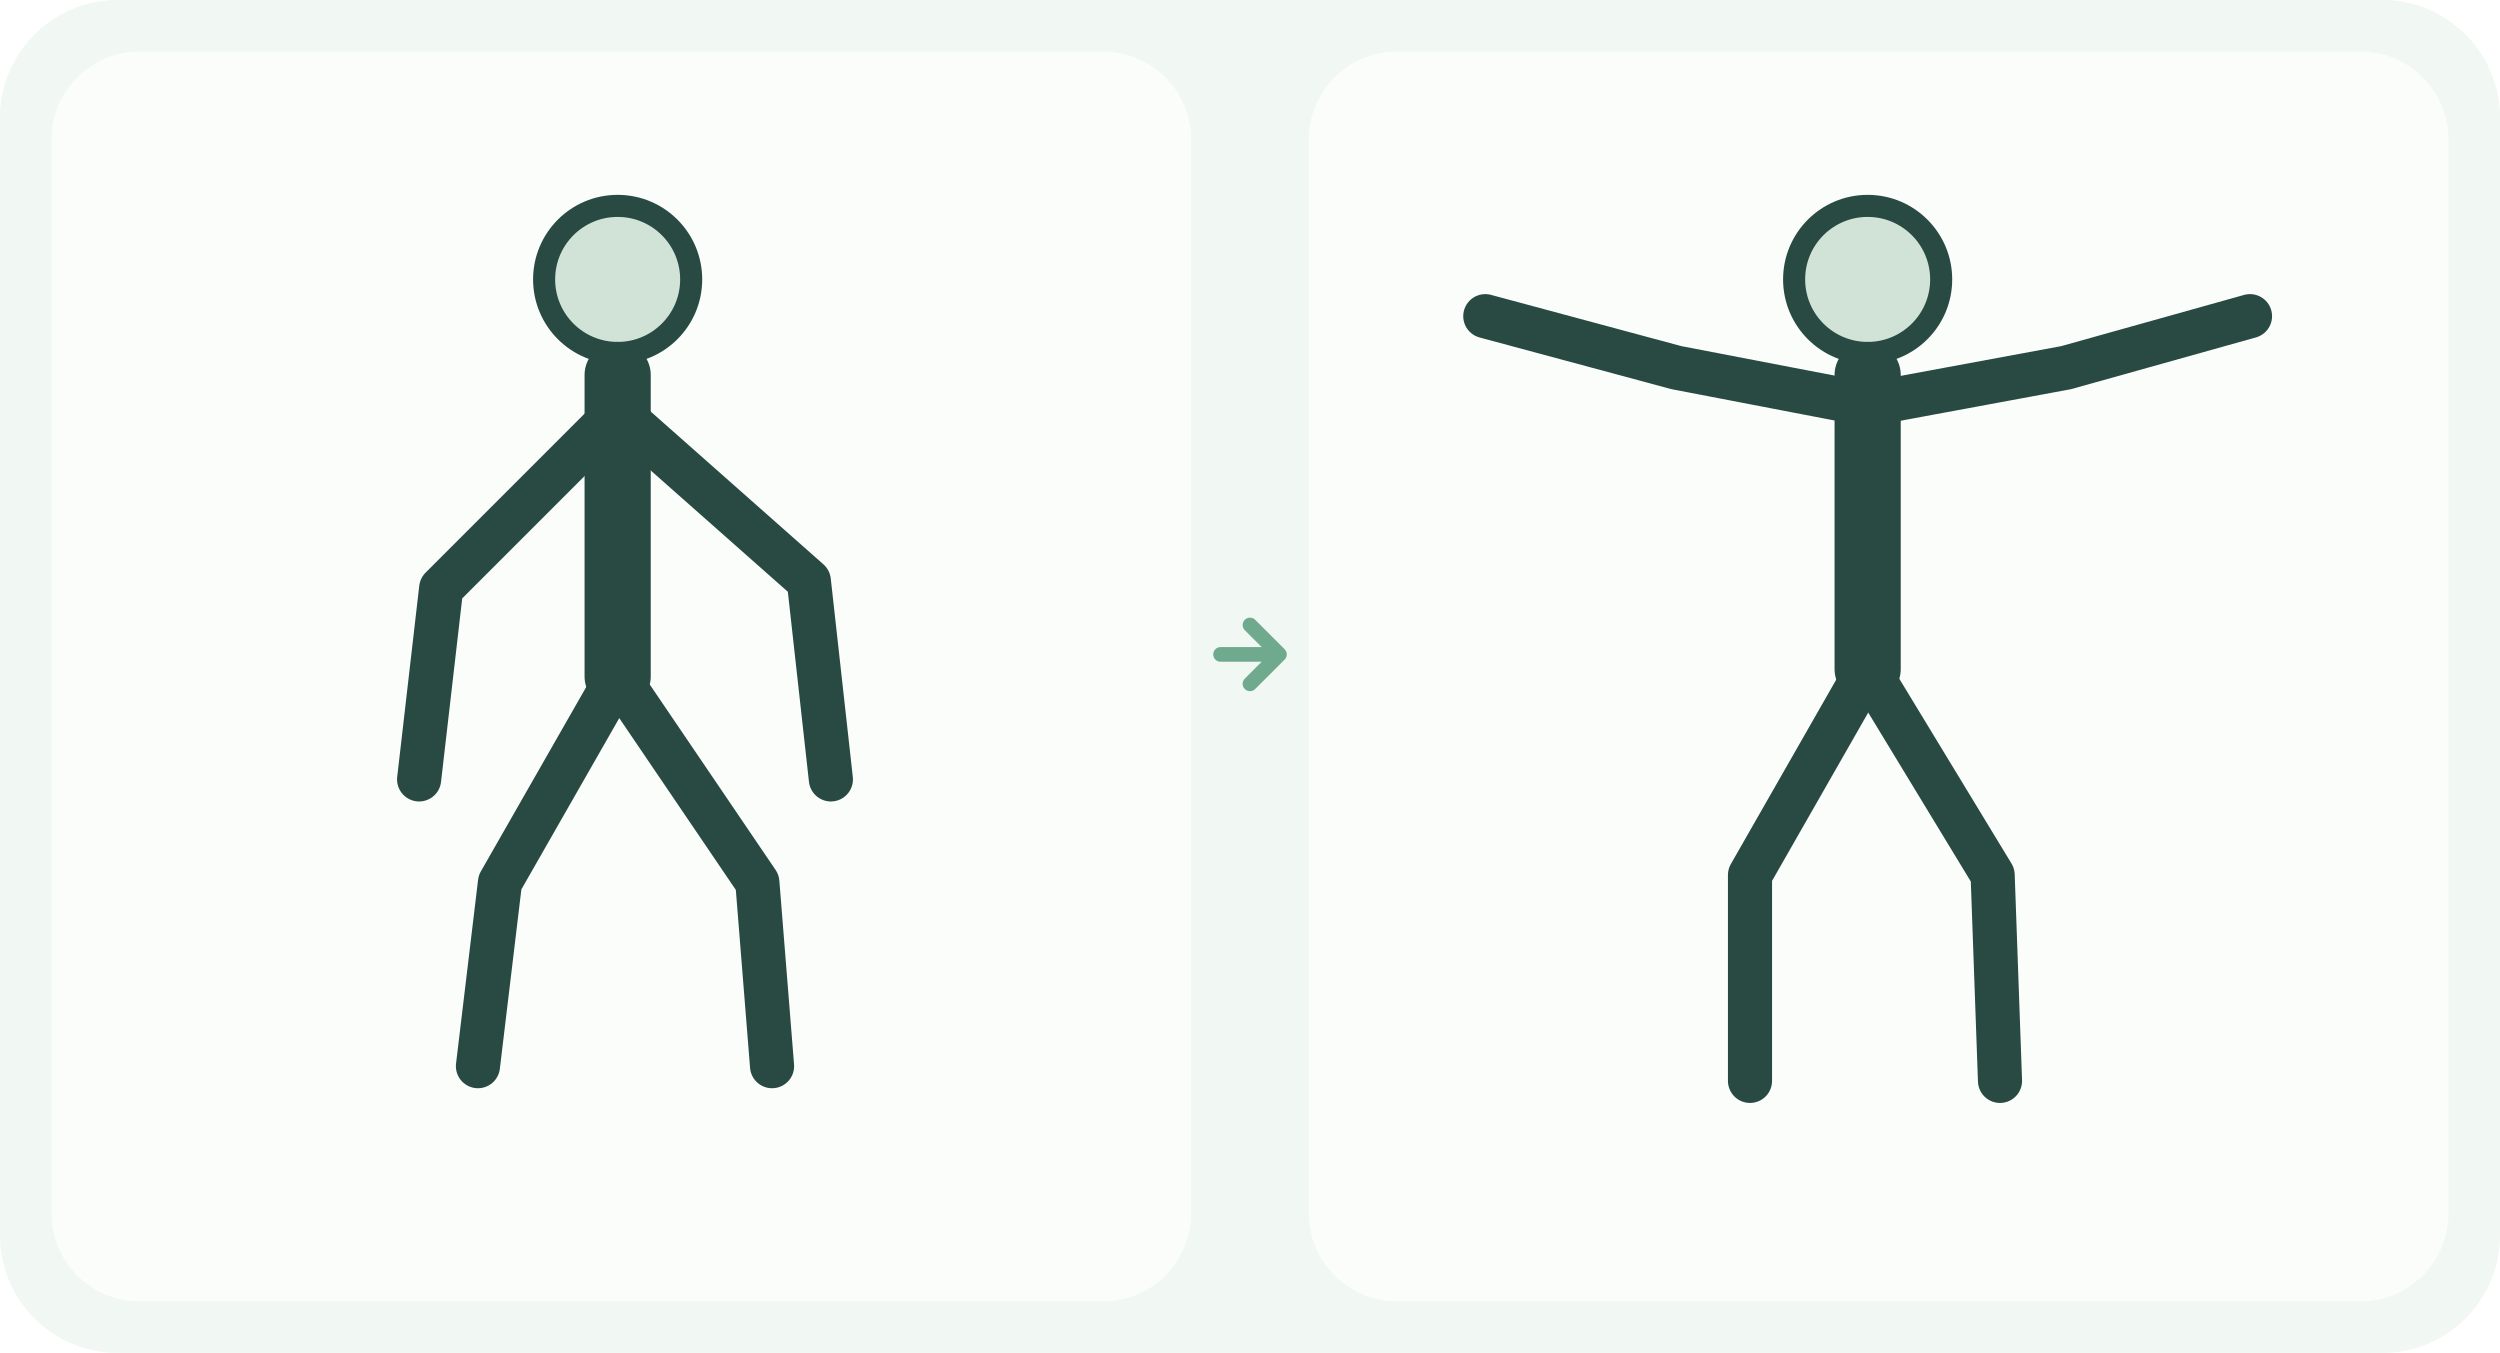
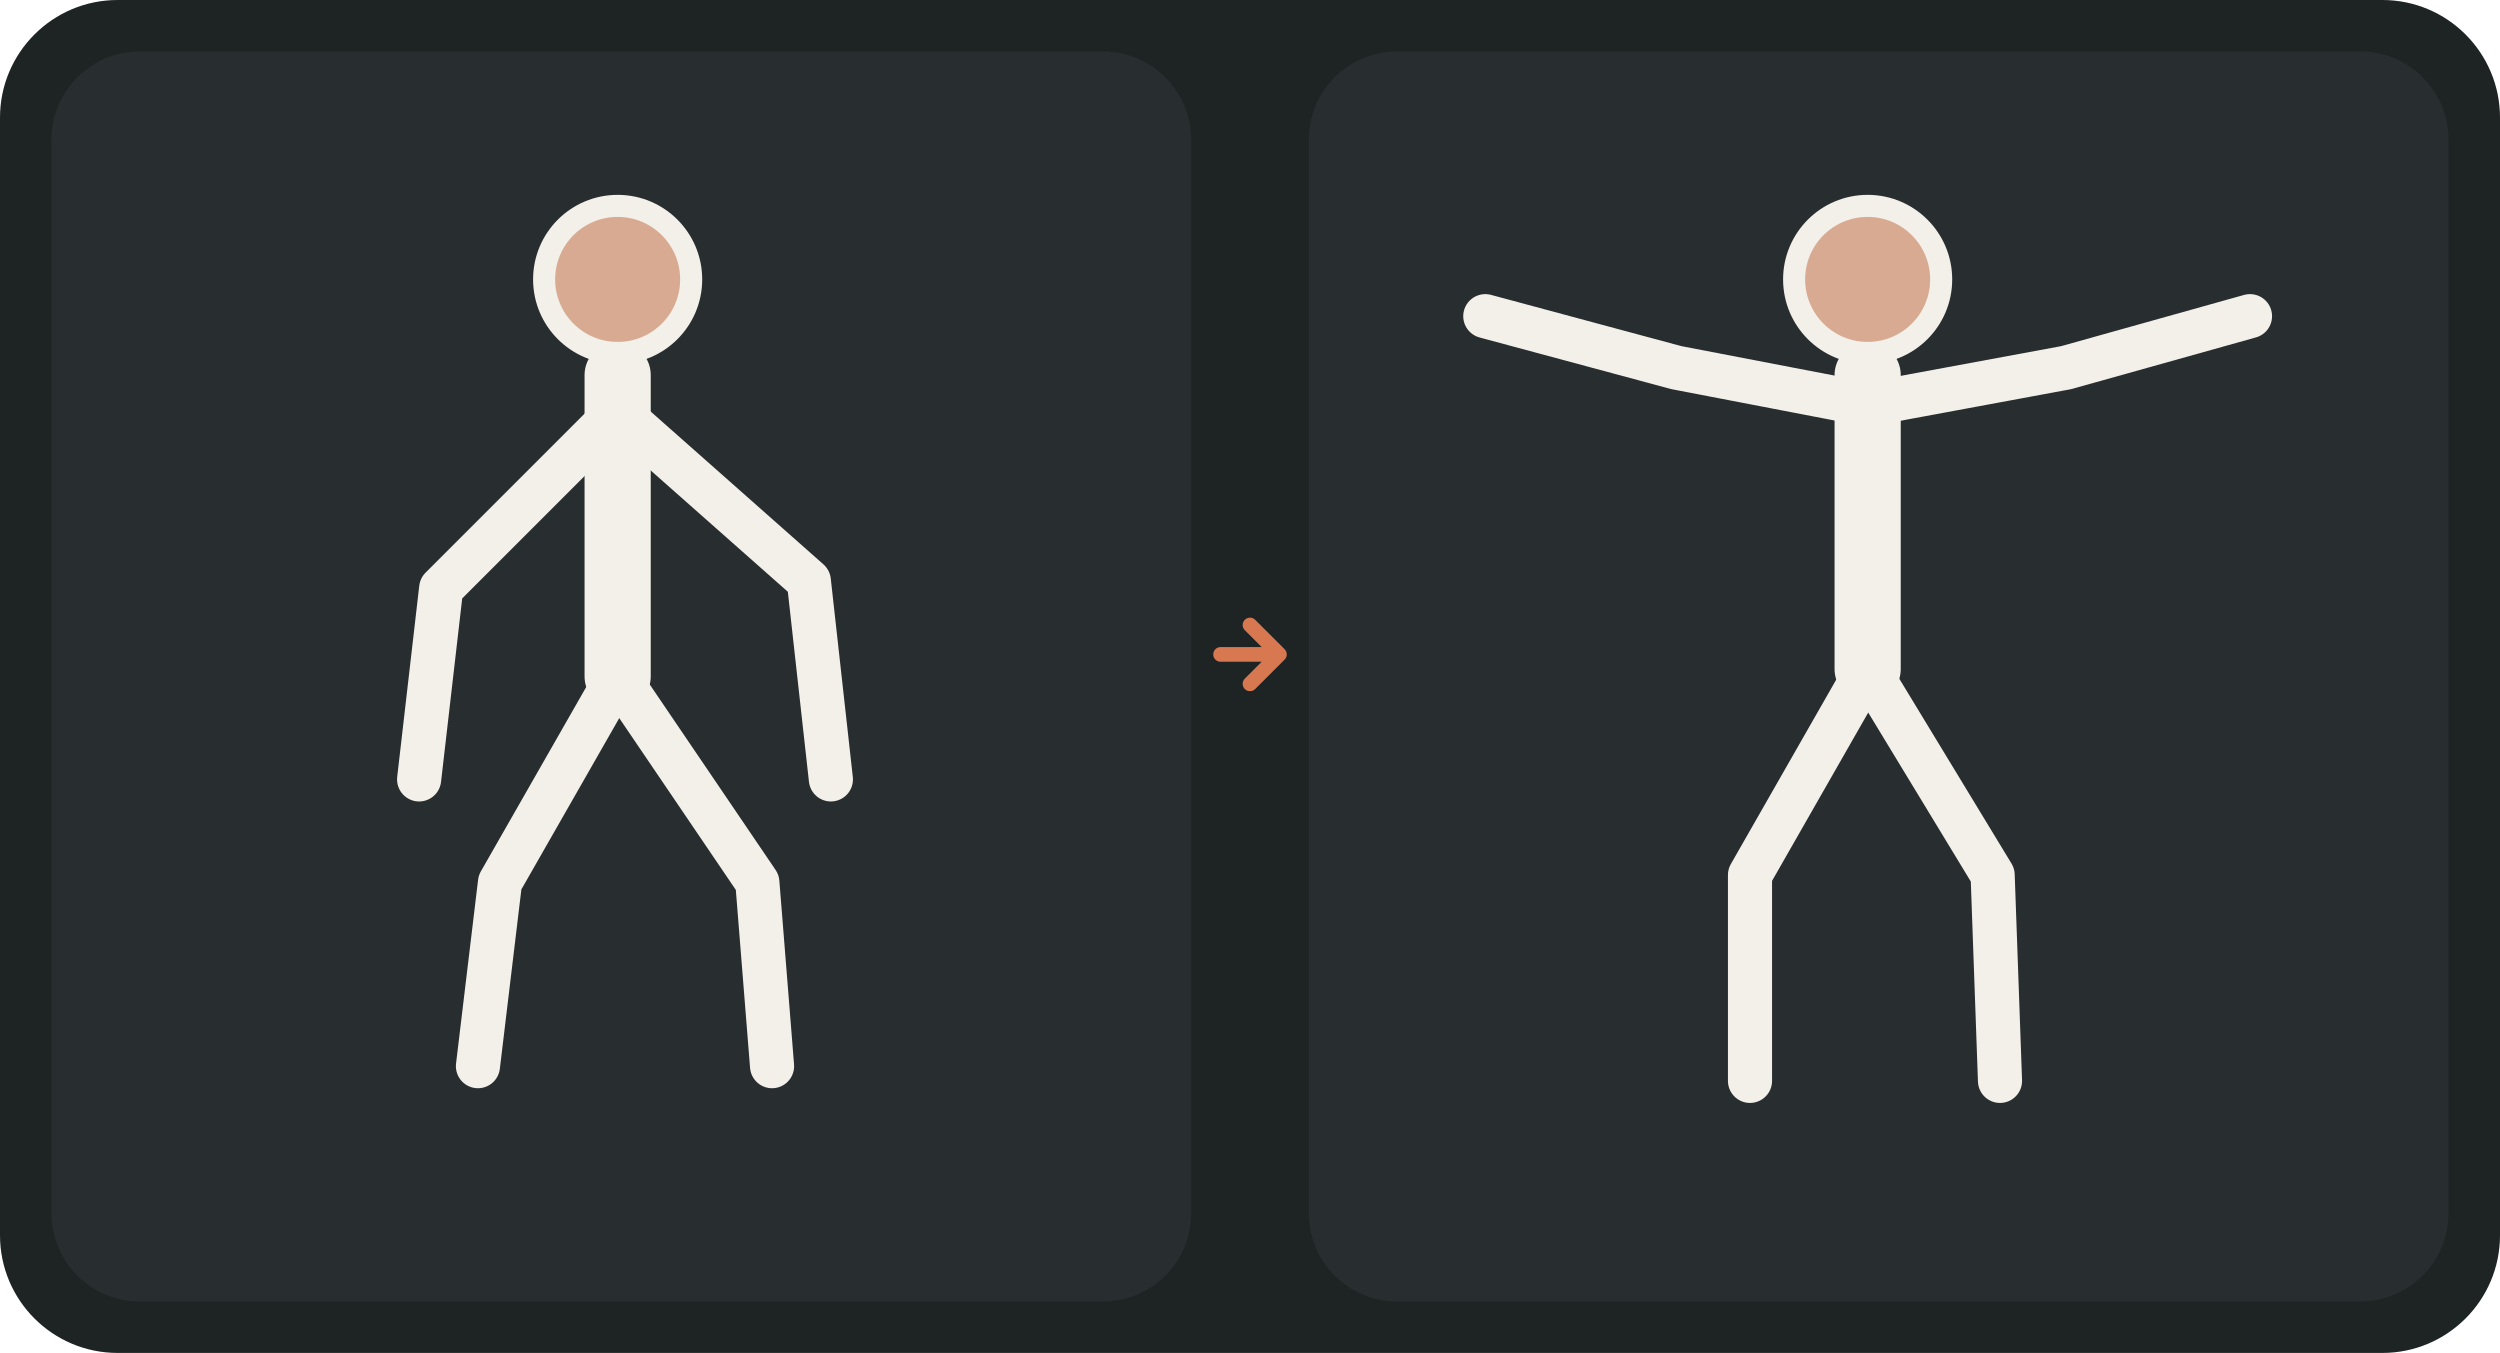
<svg xmlns="http://www.w3.org/2000/svg" viewBox="0 0 340 184" role="img" aria-label="Two positions for raise movement">
-   <rect width="340" height="184" rx="16" fill="#f1f7f2" />
-   <rect x="7" y="7" width="155" height="170" rx="12" fill="#fbfdfb" />
-   <rect x="178" y="7" width="155" height="170" rx="12" fill="#fbfdfb" />
-   <circle cx="84" cy="38" r="10" fill="#d0e3d6" stroke="#284a42" stroke-width="3" />
-   <polyline points="84,51 84,92" fill="none" stroke="#284a42" stroke-width="9" stroke-linejoin="round" stroke-linecap="round" />
-   <polyline points="84,92 68,120 65,145" fill="none" stroke="#284a42" stroke-width="6" stroke-linejoin="round" stroke-linecap="round" />
-   <polyline points="84,92 103,120 105,145" fill="none" stroke="#284a42" stroke-width="6" stroke-linejoin="round" stroke-linecap="round" />
-   <polyline points="84,56 60,80 57,106" fill="none" stroke="#284a42" stroke-width="6" stroke-linejoin="round" stroke-linecap="round" />
-   <polyline points="84,56 110,79 113,106" fill="none" stroke="#284a42" stroke-width="6" stroke-linejoin="round" stroke-linecap="round" />
-   <circle cx="254" cy="38" r="10" fill="#d0e3d6" stroke="#284a42" stroke-width="3" />
-   <polyline points="254,51 254,91" fill="none" stroke="#284a42" stroke-width="9" stroke-linejoin="round" stroke-linecap="round" />
-   <polyline points="254,91 238,119 238,147" fill="none" stroke="#284a42" stroke-width="6" stroke-linejoin="round" stroke-linecap="round" />
-   <polyline points="254,91 271,119 272,147" fill="none" stroke="#284a42" stroke-width="6" stroke-linejoin="round" stroke-linecap="round" />
-   <polyline points="254,55 228,50 202,43" fill="none" stroke="#284a42" stroke-width="6" stroke-linejoin="round" stroke-linecap="round" />
-   <polyline points="254,55 281,50 306,43" fill="none" stroke="#284a42" stroke-width="6" stroke-linejoin="round" stroke-linecap="round" />
-   <path d="M166 89h8m-4-4 4 4-4 4" fill="none" stroke="#70aa8e" stroke-width="2" stroke-linecap="round" stroke-linejoin="round" />
+   <rect width="340" height="184" rx="16" fill="#1e2324" />
+   <rect x="7" y="7" width="155" height="170" rx="12" fill="#282d2f" />
+   <rect x="178" y="7" width="155" height="170" rx="12" fill="#282d2f" />
+   <circle cx="84" cy="38" r="10" fill="#d8aa92" stroke="#f2f0e9" stroke-width="3" />
+   <polyline points="84,51 84,92" fill="none" stroke="#f2f0e9" stroke-width="9" stroke-linejoin="round" stroke-linecap="round" />
+   <polyline points="84,92 68,120 65,145" fill="none" stroke="#f2f0e9" stroke-width="6" stroke-linejoin="round" stroke-linecap="round" />
+   <polyline points="84,92 103,120 105,145" fill="none" stroke="#f2f0e9" stroke-width="6" stroke-linejoin="round" stroke-linecap="round" />
+   <polyline points="84,56 60,80 57,106" fill="none" stroke="#f2f0e9" stroke-width="6" stroke-linejoin="round" stroke-linecap="round" />
+   <polyline points="84,56 110,79 113,106" fill="none" stroke="#f2f0e9" stroke-width="6" stroke-linejoin="round" stroke-linecap="round" />
+   <circle cx="254" cy="38" r="10" fill="#d8aa92" stroke="#f2f0e9" stroke-width="3" />
+   <polyline points="254,51 254,91" fill="none" stroke="#f2f0e9" stroke-width="9" stroke-linejoin="round" stroke-linecap="round" />
+   <polyline points="254,91 238,119 238,147" fill="none" stroke="#f2f0e9" stroke-width="6" stroke-linejoin="round" stroke-linecap="round" />
+   <polyline points="254,91 271,119 272,147" fill="none" stroke="#f2f0e9" stroke-width="6" stroke-linejoin="round" stroke-linecap="round" />
+   <polyline points="254,55 228,50 202,43" fill="none" stroke="#f2f0e9" stroke-width="6" stroke-linejoin="round" stroke-linecap="round" />
+   <polyline points="254,55 281,50 306,43" fill="none" stroke="#f2f0e9" stroke-width="6" stroke-linejoin="round" stroke-linecap="round" />
+   <path d="M166 89h8m-4-4 4 4-4 4" fill="none" stroke="#d77850" stroke-width="2" stroke-linecap="round" stroke-linejoin="round" />
</svg>
